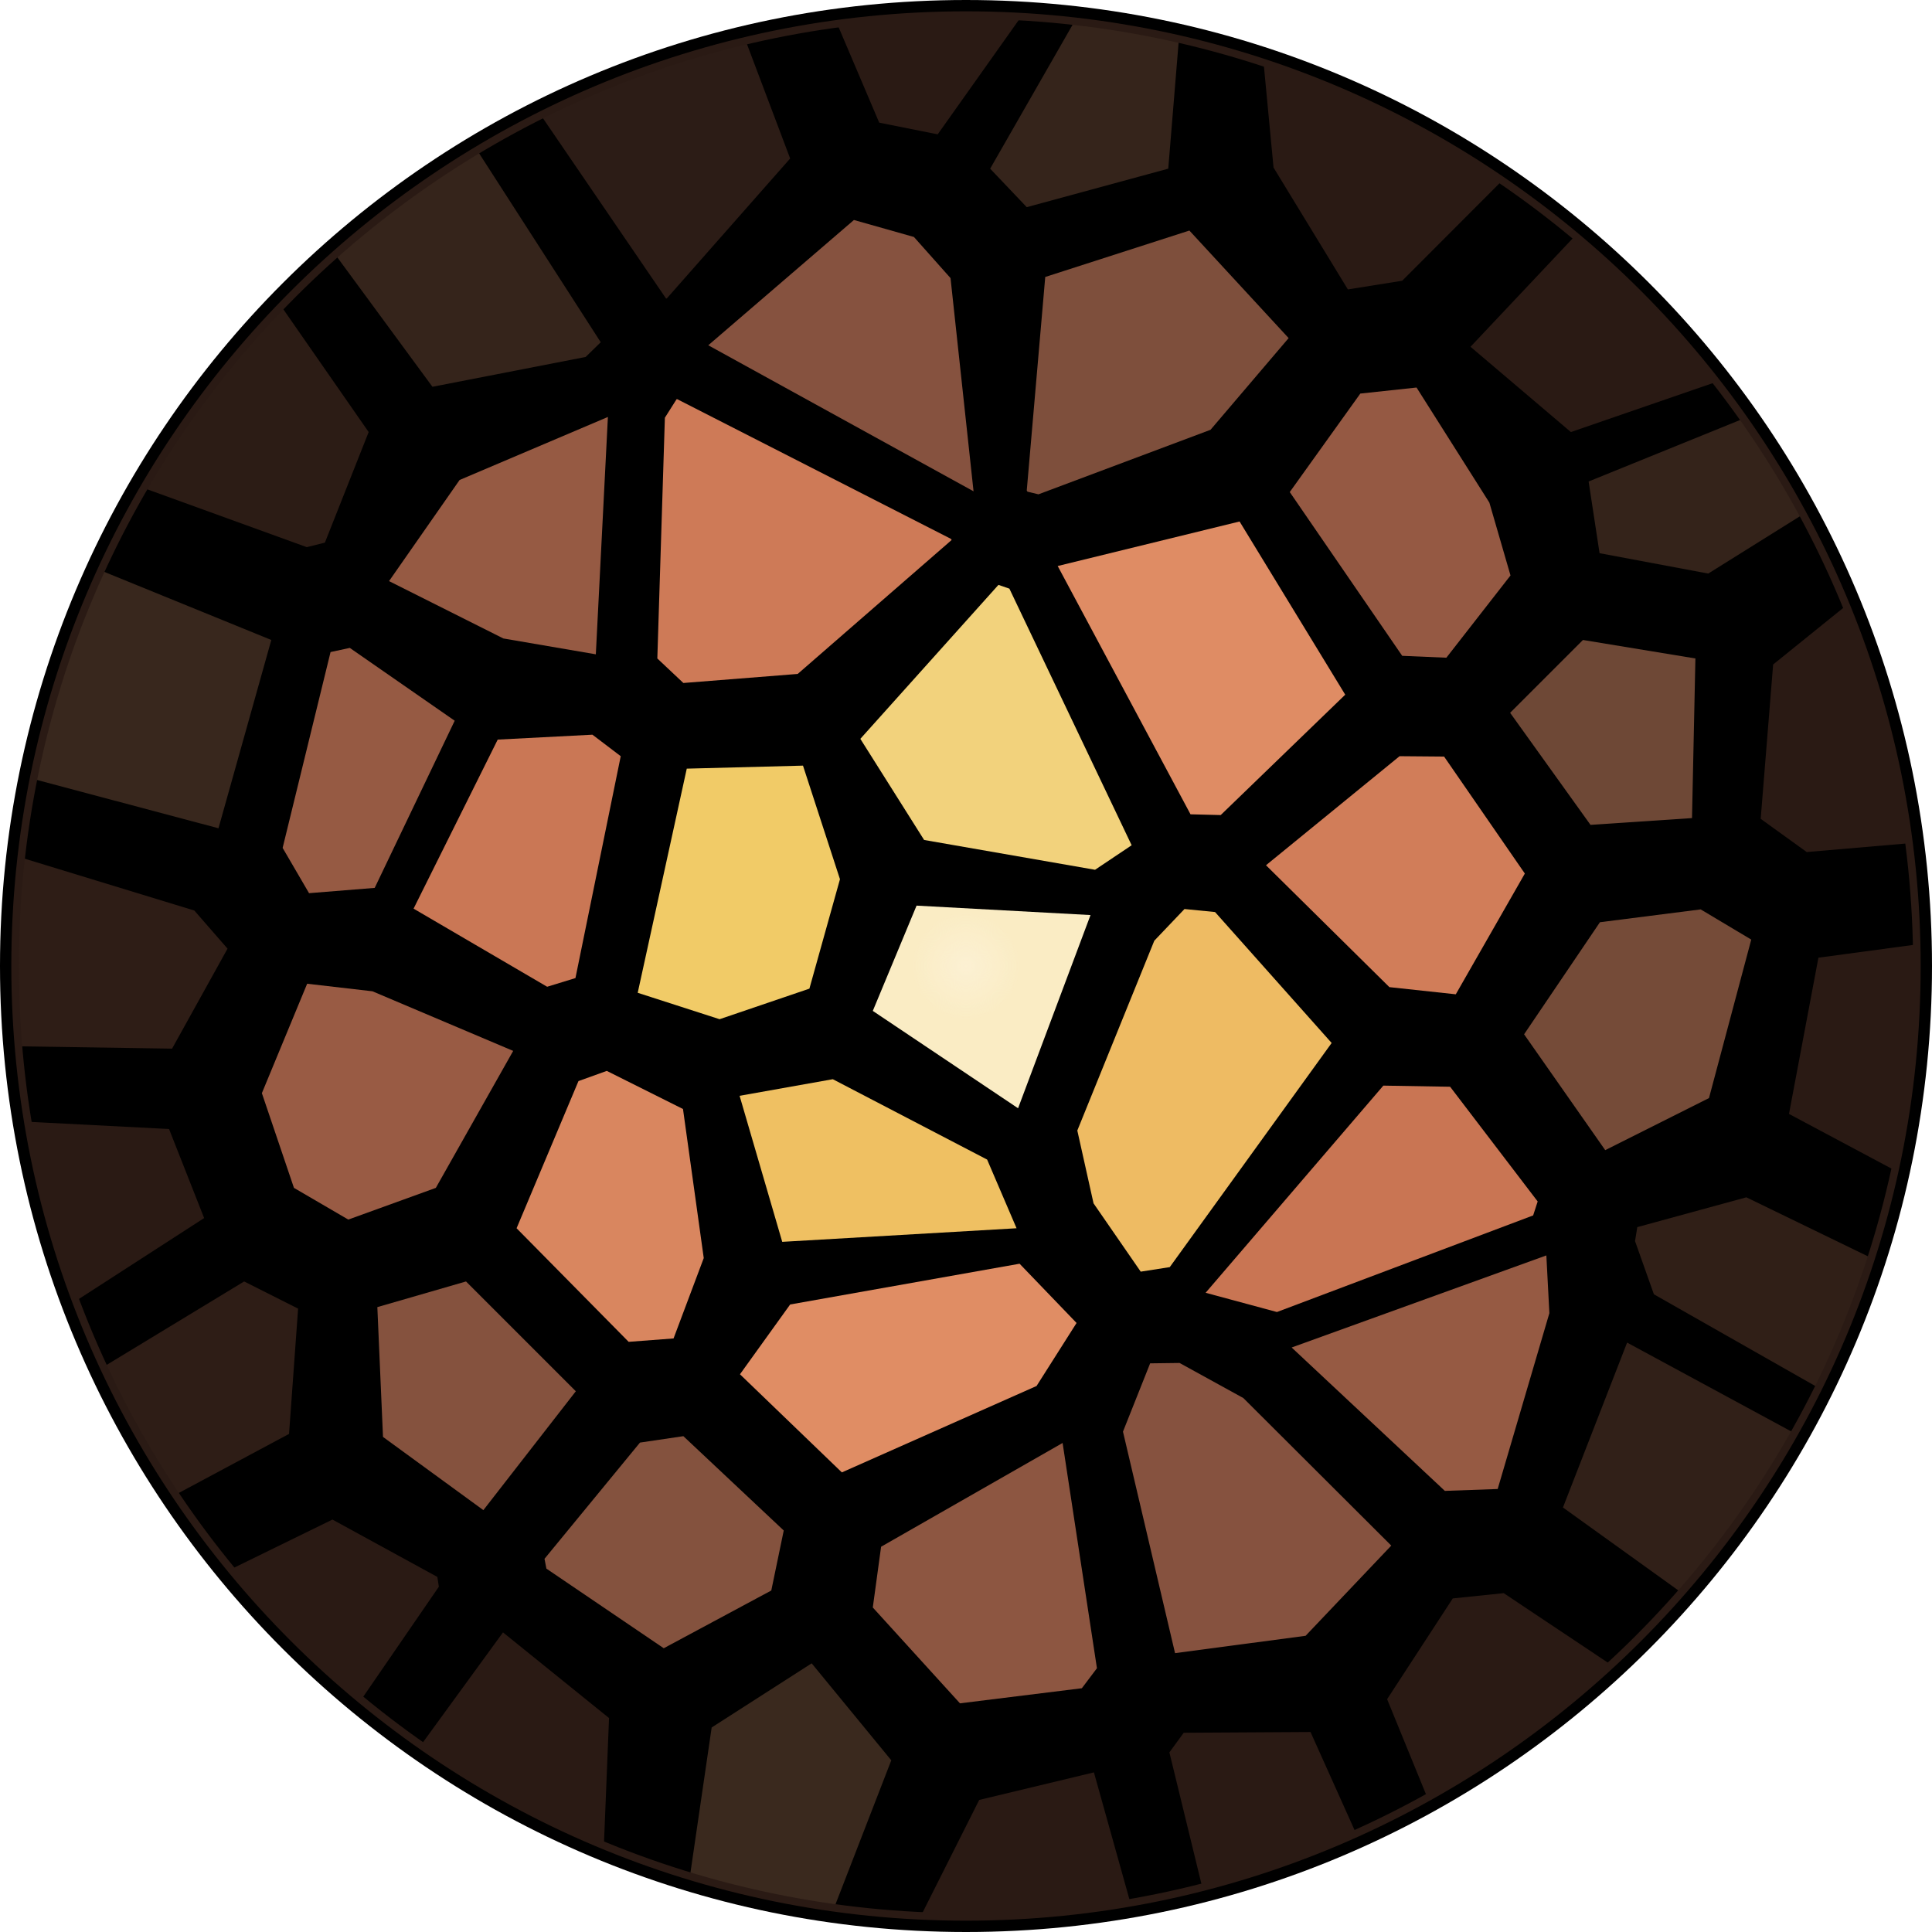
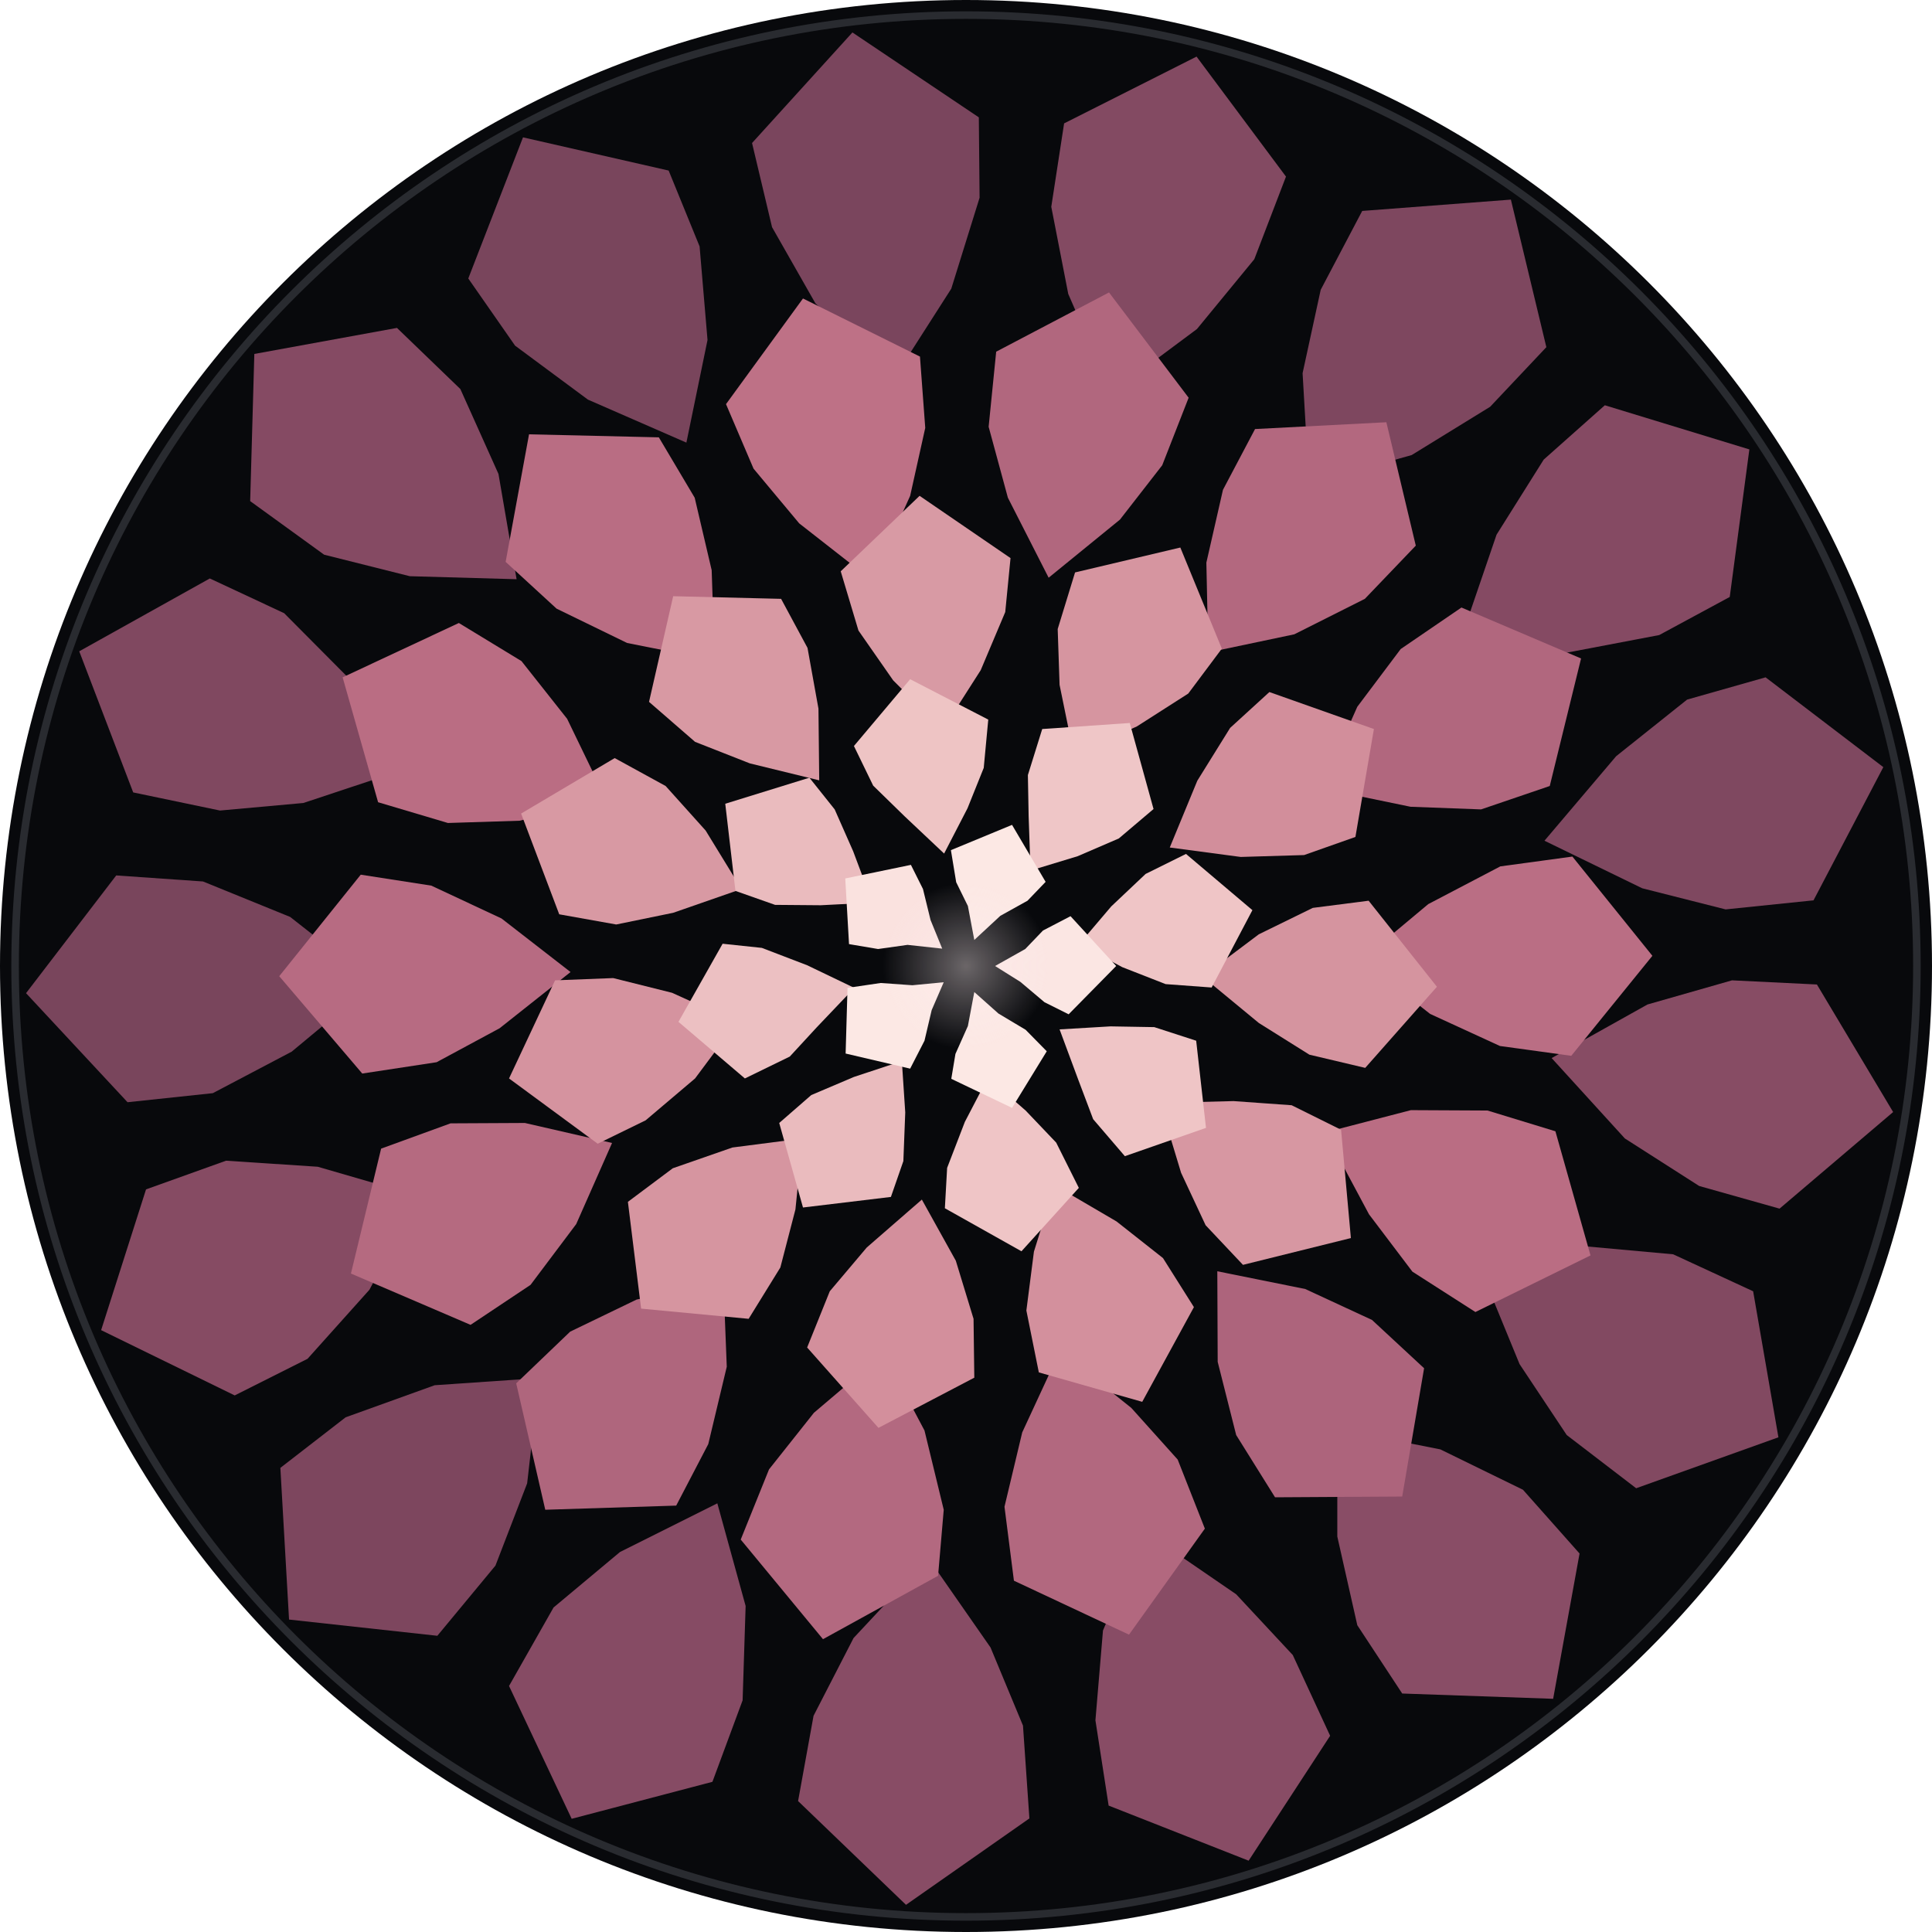
<svg xmlns="http://www.w3.org/2000/svg" viewBox="0 0 512 512" width="512" height="512">
  <defs>
    <clipPath id="d">
      <circle cx="256" cy="256" r="252" />
    </clipPath>
-     <radialGradient id="glow" cx="50%" cy="50%" r="18%">
-       <stop offset="0%" stop-color="#fff8ee" stop-opacity="0.35" />
-       <stop offset="100%" stop-color="#fff8ee" stop-opacity="0" />
+     <radialGradient id="glow" cx="50%" cy="50%" r="22%">
+       <stop offset="0%" stop-color="#fff0f2" stop-opacity="0.4" />
+       <stop offset="100%" stop-color="#fff0f2" stop-opacity="0" />
    </radialGradient>
  </defs>
-   <circle cx="256" cy="256" r="256" fill="#000000" />
+   <circle cx="256" cy="256" r="256" fill="#08090c" />
  <g clip-path="url(#d)">
-     <polygon points="242.9,240.0 289.0,242.5 269.8,293.7 231.3,267.9" fill="#faecc4" />
-     <polygon points="285.5,299.6 305.9,249.3 313.9,240.9 322.0,241.7 352.9,276.4 310.0,335.8 302.3,337.0 289.8,318.9" fill="#eebb63" />
-     <polygon points="220.7,286.0 261.6,307.3 269.4,325.5 207.3,329.1 196.0,290.4" fill="#efc062" />
-     <polygon points="222.6,233.0 214.5,262.0 190.7,270.1 169.0,263.1 182.0,203.7 212.8,202.9" fill="#f1cb67" />
-     <polygon points="244.9,222.6 228.0,195.8 264.6,155.0 267.5,156.0 299.9,224.0 290.2,230.5" fill="#f2d27c" />
-     <polygon points="319.5,342.6 366.6,287.7 384.3,288.0 407.5,318.4 406.3,322.1 338.4,347.7" fill="#c97553" />
-     <polygon points="209.4,345.7 270.2,334.9 285.3,350.6 274.7,367.3 223.1,390.2 196.1,364.2" fill="#e08d64" />
-     <polygon points="181.0,293.9 186.5,333.4 178.5,354.7 166.6,355.6 136.9,325.5 153.3,286.5 160.8,283.8" fill="#d9865f" />
-     <polygon points="164.5,200.4 152.5,259.2 145.0,261.5 109.6,240.8 131.9,196.0 157.0,194.7" fill="#ca7755" />
-     <polygon points="211.4,178.6 181.1,181.0 174.2,174.5 176.2,110.7 179.3,105.8 179.5,105.8 252.0,142.8 252.2,143.1" fill="#ce7a57" />
-     <polygon points="315.5,215.8 280.3,150.0 328.5,138.2 356.5,184.1 323.5,216.0" fill="#df8c64" />
-     <polygon points="335.5,229.3 370.9,200.4 382.7,200.5 404.1,231.5 385.8,263.5 368.2,261.6" fill="#d17d59" />
-     <polygon points="312.6,361.2 329.5,370.5 368.7,409.6 346.0,433.5 311.4,438.1 297.6,379.4 304.8,361.3" fill="#86523f" />
-     <polygon points="233.5,409.9 281.6,382.4 290.7,442.1 286.7,447.4 254.4,451.4 231.3,426.0" fill="#8d5641" />
-     <polygon points="181.1,380.6 207.7,405.6 204.4,421.5 175.9,436.8 144.8,415.7 144.3,413.1 169.6,382.3" fill="#84523e" />
-     <polygon points="123.5,339.6 152.6,368.7 128.1,400.2 101.5,380.8 100.0,346.4" fill="#85523e" />
-     <polygon points="136.0,278.5 115.5,314.8 92.3,323.2 77.9,314.8 69.4,289.7 81.4,260.7 98.7,262.7" fill="#995b44" />
-     <polygon points="120.5,191.0 99.3,235.3 81.9,236.7 74.9,224.7 87.6,172.8 92.7,171.7" fill="#965a43" />
-     <polygon points="157.9,173.4 133.4,169.2 103.1,154.0 121.8,127.2 161.1,110.5" fill="#965a43" />
-     <polygon points="258.0,130.2 187.7,91.5 226.3,58.3 242.2,62.8 251.9,73.7" fill="#86523f" />
-     <polygon points="272.1,130.0 277.0,73.4 315.2,61.1 341.5,89.6 320.8,113.9 275.2,131.0 272.3,130.3" fill="#7e4f3c" />
-     <polygon points="341.8,130.4 360.5,104.3 375.4,102.7 394.7,133.2 400.3,152.5 383.3,174.3 371.6,173.8" fill="#955943" />
-     <polygon points="421.5,218.6 400.2,188.9 419.5,169.6 449.3,174.5 448.4,216.8" fill="#6e4836" />
-     <polygon points="424.0,244.4 450.7,241.0 464.1,249.0 452.9,291.0 425.4,304.8 403.9,274.1" fill="#754b38" />
-     <polygon points="342.3,357.1 409.8,332.7 410.6,348.0 396.9,394.6 382.9,395.1" fill="#965a43" />
-     <polygon points="71.7,1010.1 162.1,670.7 259.5,477.0 289.9,469.7 440.9,1009.7" fill="#2a1a14" />
-     <polygon points="215.1,440.8 236.2,466.5 157.7,669.1 188.6,457.8" fill="#3a291e" />
-     <polygon points="-288.8,1012.2 133.3,432.6 161.4,455.3 152.8,668.4 68.1,1009.1" fill="#2a1a14" />
-     <polygon points="-501.4,1013.4 -498.3,689.6 88.1,402.7 115.9,417.9 116.3,420.5 -289.9,1011.4" fill="#2a1a14" />
-     <polygon points="79.0,346.8 76.6,380.0 -499.1,688.3 -499.0,681.7 64.7,339.6" fill="#2e1d16" />
-     <polygon points="-497.1,271.3 44.8,299.2 54.1,322.8 -499.7,680.5" fill="#2a1a14" />
-     <polygon points="-497.9,73.4 51.5,241.3 60.3,251.4 45.6,277.9 -497.1,269.7" fill="#2e1d16" />
-     <polygon points="-498.7,-63.0 71.9,169.6 57.9,219.5 -497.6,71.7" fill="#38271d" />
-     <polygon points="-501.7,-501.1 -329.1,-499.5 97.7,114.5 86.1,143.8 81.3,145.0 -497.7,-64.9" fill="#2c1c15" />
-     <polygon points="-220.5,-499.2 159.2,90.7 155.2,94.6 114.6,102.5 -328.4,-500.3" fill="#35241b" />
-     <polygon points="5.5,-497.8 209.4,42.0 176.7,79.1 176.5,79.1 -218.9,-500.0" fill="#2c1c16" />
-     <polygon points="406.8,-497.7 312.4,-54.5 248.5,35.6 233.0,32.5 7.1,-498.4" fill="#2a1a14" />
-     <polygon points="309.6,44.7 272.1,54.9 262.4,44.7 317.5,-51.5" fill="#35241b" />
-     <polygon points="946.9,-501.9 371.6,74.4 357.2,76.7 337.5,44.4 328.4,-51.4 409.9,-497.1" fill="#2a1a14" />
-     <polygon points="1013.5,-501.2 1010.6,-188.0 621.9,43.6 416.3,114.5 389.7,91.9 948.2,-500.6" fill="#2a1a14" />
-     <polygon points="423.9,146.6 421.0,127.6 622.8,45.7 452.7,152.0" fill="#34231a" />
-     <polygon points="1009.0,180.3 478.8,225.8 466.6,217.0 469.9,176.1 625.8,50.2 1011.8,-185.8" fill="#2a1a14" />
-     <polygon points="1011.0,581.6 474.1,295.2 481.9,253.8 1009.3,182.7" fill="#2a1a14" />
-     <polygon points="1011.2,668.6 438.3,343.0 433.3,328.9 433.9,325.2 462.8,317.3 1010.4,583.1" fill="#301f17" />
-     <polygon points="1012.4,829.4 414.2,399.5 431.2,355.8 1010.8,669.5" fill="#312018" />
-     <polygon points="1012.8,1014.0 596.3,1009.9 367.6,450.3 385.0,423.6 398.5,422.2 1011.1,831.0" fill="#2a1a14" />
-     <polygon points="442.7,1009.3 309.9,464.4 313.7,459.2 347.3,459.0 595.0,1010.5" fill="#2a1a14" />
+     <polygon points="142.9,365.2 139.7,393.1 131.3,414.9 115.9,433.5 76.6,429.2 74.3,389.0 91.6,375.6 115.2,367.1" fill="#7d465e" />
+     <polygon points="111.1,317.0 97.9,341.8 81.5,360.1 62.2,369.8 26.8,352.5 38.7,315.2 59.9,307.6 84.2,309.2" fill="#864b63" />
+     <polygon points="99.2,260.5 77.3,278.7 56.4,289.7 33.8,292.1 6.9,263.2 30.8,232.0 53.8,233.6 76.9,243.0" fill="#79455c" />
+     <polygon points="108.1,203.6 80.4,212.8 58.3,214.8 35.3,210.0 21.0,172.6 55.6,153.3 75.3,162.5 91.8,179.1" fill="#804860" />
+     <polygon points="136.9,153.5 108.6,152.7 85.9,147.0 66.3,132.8 67.4,93.8 105.2,86.9 122.0,103.1 132.1,125.6" fill="#854a63" />
+     <polygon points="181.9,117.3 155.8,105.9 136.5,91.6 124.1,73.8 138.6,36.4 177.2,45.2 185.4,65.3 187.5,90.1" fill="#79455c" />
+     <polygon points="237.0,100.1 216.1,80.4 204.6,60.2 199.3,37.9 225.9,8.6 259.4,31.1 259.6,52.4 252.1,76.5" fill="#7a455d" />
+     <polygon points="294.5,104.1 283.1,77.9 278.6,54.8 282.0,32.7 317.1,15.0 340.8,46.8 332.4,68.7 317.2,87.2" fill="#834a62" />
+     <polygon points="346.9,128.2 345.2,98.9 350.0,76.8 361.0,55.9 400.4,52.9 409.8,92.0 394.9,107.8 374.1,120.6" fill="#7e475f" />
+     <polygon points="387.1,169.5 396.6,141.7 409.1,121.8 425.3,107.4 463.6,119.1 458.4,158.2 439.7,168.3 415.0,173.0" fill="#854a63" />
+     <polygon points="409.3,222.8 428.3,200.4 447.1,185.4 467.9,179.5 499.1,203.3 480.6,238.6 457.3,241.0 435.2,235.4" fill="#7f4860" />
+     <polygon points="411.2,280.4 436.6,266.2 459.0,259.8 481.5,260.9 501.7,294.7 471.6,320.3 450.3,314.3 430.6,301.7" fill="#874c64" />
+     <polygon points="391.7,334.7 420.3,330.3 443.4,332.4 464.6,342.2 471.3,380.9 433.6,394.4 415.2,380.3 402.7,361.5" fill="#824961" />
+     <polygon points="354.4,378.7 381.7,384.1 403.6,394.8 418.6,411.7 411.6,450.2 371.6,448.8 359.7,430.7 354.4,407.2" fill="#894d66" />
+     <polygon points="303.4,405.9 327.6,422.5 342.6,438.6 352.5,460.0 330.9,493.1 293.8,478.5 290.3,455.9 292.3,432.1" fill="#884c65" />
+     <polygon points="246.0,412.9 262.5,436.6 271.1,457.3 272.8,481.9 240.1,504.8 211.5,477.3 215.6,454.7 226.2,434.1" fill="#884c65" />
+     <polygon points="190.1,398.4 197.6,425.6 196.8,450.6 188.8,472.2 151.5,482.0 134.9,446.8 146.7,426.0 164.3,411.3" fill="#864b64" />
+     <polygon points="234.2,358.7 245.0,379.1 250.1,400.1 248.6,417.6 218.1,434.4 196.3,408.0 203.8,389.4 215.7,374.4" fill="#b36980" />
+     <polygon points="191.7,339.2 192.6,362.2 187.7,382.7 179.2,399.0 144.5,400.1 136.8,366.6 151.1,352.9 168.7,344.4" fill="#af667d" />
+     <polygon points="162.2,302.9 152.7,324.4 140.6,340.5 124.7,351.1 93.0,337.5 101.0,304.4 119.4,297.7 139.1,297.6" fill="#b56a80" />
+     <polygon points="151.2,257.6 132.4,272.5 115.7,281.5 96.0,284.5 74.0,258.7 95.6,231.8 114.3,234.7 132.9,243.4" fill="#b76b82" />
+     <polygon points="160.6,211.8 137.7,217.5 118.7,218.1 100.2,212.6 90.8,179.5 121.6,165.1 138.2,175.2 150.3,190.5" fill="#ba6d83" />
+     <polygon points="189.4,175.0 166.2,170.4 147.5,161.3 134.0,148.9 140.2,115.1 174.6,115.9 184.1,131.9 188.6,151.1" fill="#b96d83" />
+     <polygon points="231.1,153.8 211.8,138.7 199.7,124.2 192.4,107.1 212.8,79.1 243.8,94.5 245.2,113.4 241.2,131.4" fill="#be7186" />
+     <polygon points="277.9,153.1 267.1,131.9 262.0,113.1 264.0,93.2 293.9,77.5 315.0,105.4 308.0,123.3 296.8,137.7" fill="#b1677e" />
+     <polygon points="320.2,172.9 319.7,149.1 324.1,129.8 332.6,113.7 367.4,111.9 375.2,144.6 361.7,158.7 343.0,168.1" fill="#b3687f" />
+     <polygon points="350.1,208.9 359.7,187.3 371.2,172.0 387.3,161.0 419.0,174.5 410.7,208.3 392.5,214.5 373.8,213.8" fill="#b1677e" />
+     <polygon points="360.8,254.4 378.5,239.6 397.6,229.6 416.7,227.0 437.9,253.3 416.4,279.8 397.5,277.2 379.0,268.7" fill="#ba6e84" />
+     <polygon points="351.2,300.1 373.9,294.2 394.2,294.3 412.2,299.8 421.5,332.7 391.0,347.7 374.3,337.0 362.8,321.8" fill="#ba6d83" />
+     <polygon points="322.6,336.9 345.9,341.6 363.6,349.8 377.4,362.6 371.6,396.6 337.9,396.8 327.6,380.3 322.7,360.9" fill="#ad647c" />
+     <polygon points="280.9,358.0 299.8,373.1 312.1,386.8 319.3,405.1 299.2,433.2 268.7,418.9 266.2,399.3 270.9,379.6" fill="#b2687f" />
+     <polygon points="279.5,314.1 295.9,323.7 308.2,333.4 316.4,346.4 302.7,371.5 275.3,363.7 272.0,347.3 274.0,331.7" fill="#d3909d" />
+     <polygon points="244.3,317.9 253.3,334.1 258.0,349.5 258.2,365.1 232.8,378.4 213.9,357.1 219.9,342.2 229.7,330.6" fill="#d38f9c" />
+     <polygon points="212.7,301.7 210.8,320.5 206.8,335.9 198.4,349.5 169.9,346.8 166.4,318.5 178.3,309.6 194.1,304.1" fill="#d695a0" />
+     <polygon points="195.3,270.9 184.2,285.8 171.1,296.9 158.4,303.1 134.9,285.8 147.1,259.8 162.5,259.2 178.1,263.1" fill="#d5939f" />
+     <polygon points="196.5,235.6 178.4,241.9 163.3,245.0 148.2,242.3 138.1,215.6 162.9,200.9 176.4,208.3 187.0,220.1" fill="#d899a3" />
+     <polygon points="217.1,206.8 198.7,202.3 184.2,196.6 172.0,186.0 178.4,158.0 207.0,158.7 214.0,171.7 216.9,187.8" fill="#d899a3" />
+     <polygon points="249.8,193.4 236.7,180.3 227.5,167.1 222.8,151.4 243.7,131.4 267.8,147.9 266.4,162.2 259.9,177.6" fill="#d89aa4" />
+     <polygon points="284.6,200.1 280.8,181.5 280.3,166.7 284.9,151.7 312.8,145.1 323.8,171.9 314.9,183.8 301.3,192.5" fill="#d695a0" />
+     <polygon points="310.0,224.6 317.3,206.9 326.0,192.9 336.4,183.4 364.1,193.2 359.2,221.8 345.6,226.6 328.8,227.1" fill="#d28e9b" />
+     <polygon points="318.7,258.8 333.6,247.6 347.9,240.6 362.7,238.7 380.8,261.5 361.8,283.0 347.0,279.5 333.6,271.1" fill="#d5949f" />
+     <polygon points="307.4,292.3 326.9,291.8 342.3,292.9 355.4,299.4 358.0,328.1 329.4,335.2 319.5,324.7 313.0,310.8" fill="#d797a2" />
+     <polygon points="280.8,272.8 294.3,272.0 305.9,272.2 317.0,275.8 319.6,298.9 298.1,306.4 289.7,296.6 285.7,286.0" fill="#efc5c6" />
+     <polygon points="261.8,285.6 271.8,294.3 279.9,302.8 285.9,314.8 270.7,331.6 250.4,320.2 251.0,309.5 255.7,297.3" fill="#efc5c6" />
+     <polygon points="239.0,281.2 239.9,294.8 239.4,307.7 236.1,317.2 212.8,320.0 206.5,297.6 215.0,290.2 226.3,285.4" fill="#eabbbe" />
+     <polygon points="226.4,261.8 216.4,272.3 209.3,280.0 197.4,285.8 179.8,270.8 191.5,250.1 201.9,251.2 213.9,255.8" fill="#ecc0c2" />
+     <polygon points="231.2,239.2 217.5,239.9 205.4,239.8 194.9,236.1 192.2,213.0 214.5,206.1 221.2,214.5 226.1,225.6" fill="#eabbbe" />
+     <polygon points="250.2,226.2 239.7,216.3 231.4,208.2 226.3,197.7 241.2,180.0 261.9,190.7 260.7,203.5 256.4,214.2" fill="#eec4c4" />
+     <polygon points="273.1,230.7 272.6,216.3 272.4,205.4 276.2,193.2 299.4,191.6 305.7,214.4 296.5,222.2 285.6,226.9" fill="#efc6c7" />
+     <polygon points="286.0,250.2 294.5,240.2 303.6,231.6 314.3,226.3 331.9,241.2 321.1,261.7 308.9,260.8 297.4,256.3" fill="#efc5c6" />
+     <polygon points="263.7,256.0 271.7,251.5 276.4,246.6 283.7,242.8 295.8,256.0 283.2,268.8 276.8,265.6 270.4,260.2" fill="#fbe6e3" />
+     <polygon points="258.2,262.9 264.6,268.6 271.8,272.9 277.4,278.6 268.2,293.6 252.1,285.9 253.2,279.3 256.5,271.9" fill="#fce8e4" />
+     <polygon points="250.1,260.3 246.9,267.7 245.0,275.8 241.2,283.2 224.1,279.2 224.6,261.8 233.4,260.5 241.8,261.1" fill="#fce8e4" />
+     <polygon points="249.7,251.4 240.5,250.4 232.7,251.5 225.0,250.2 224.0,232.8 241.4,229.2 244.6,235.6 246.6,243.8" fill="#fae2df" />
+     <polygon points="258.2,249.1 256.5,240.1 253.4,233.8 252.0,225.3 268.2,218.6 277.1,233.7 272.3,238.7 265.1,242.7" fill="#fce8e4" />
  </g>
-   <circle cx="256" cy="256" r="40" fill="url(#glow)" />
-   <circle cx="256" cy="256" r="252" fill="none" stroke="#2a1a14" stroke-width="2" />
+   <circle cx="256" cy="256" r="50" fill="url(#glow)" />
+   <circle cx="256" cy="256" r="252" fill="none" stroke="#292b30" stroke-width="2" />
</svg>
